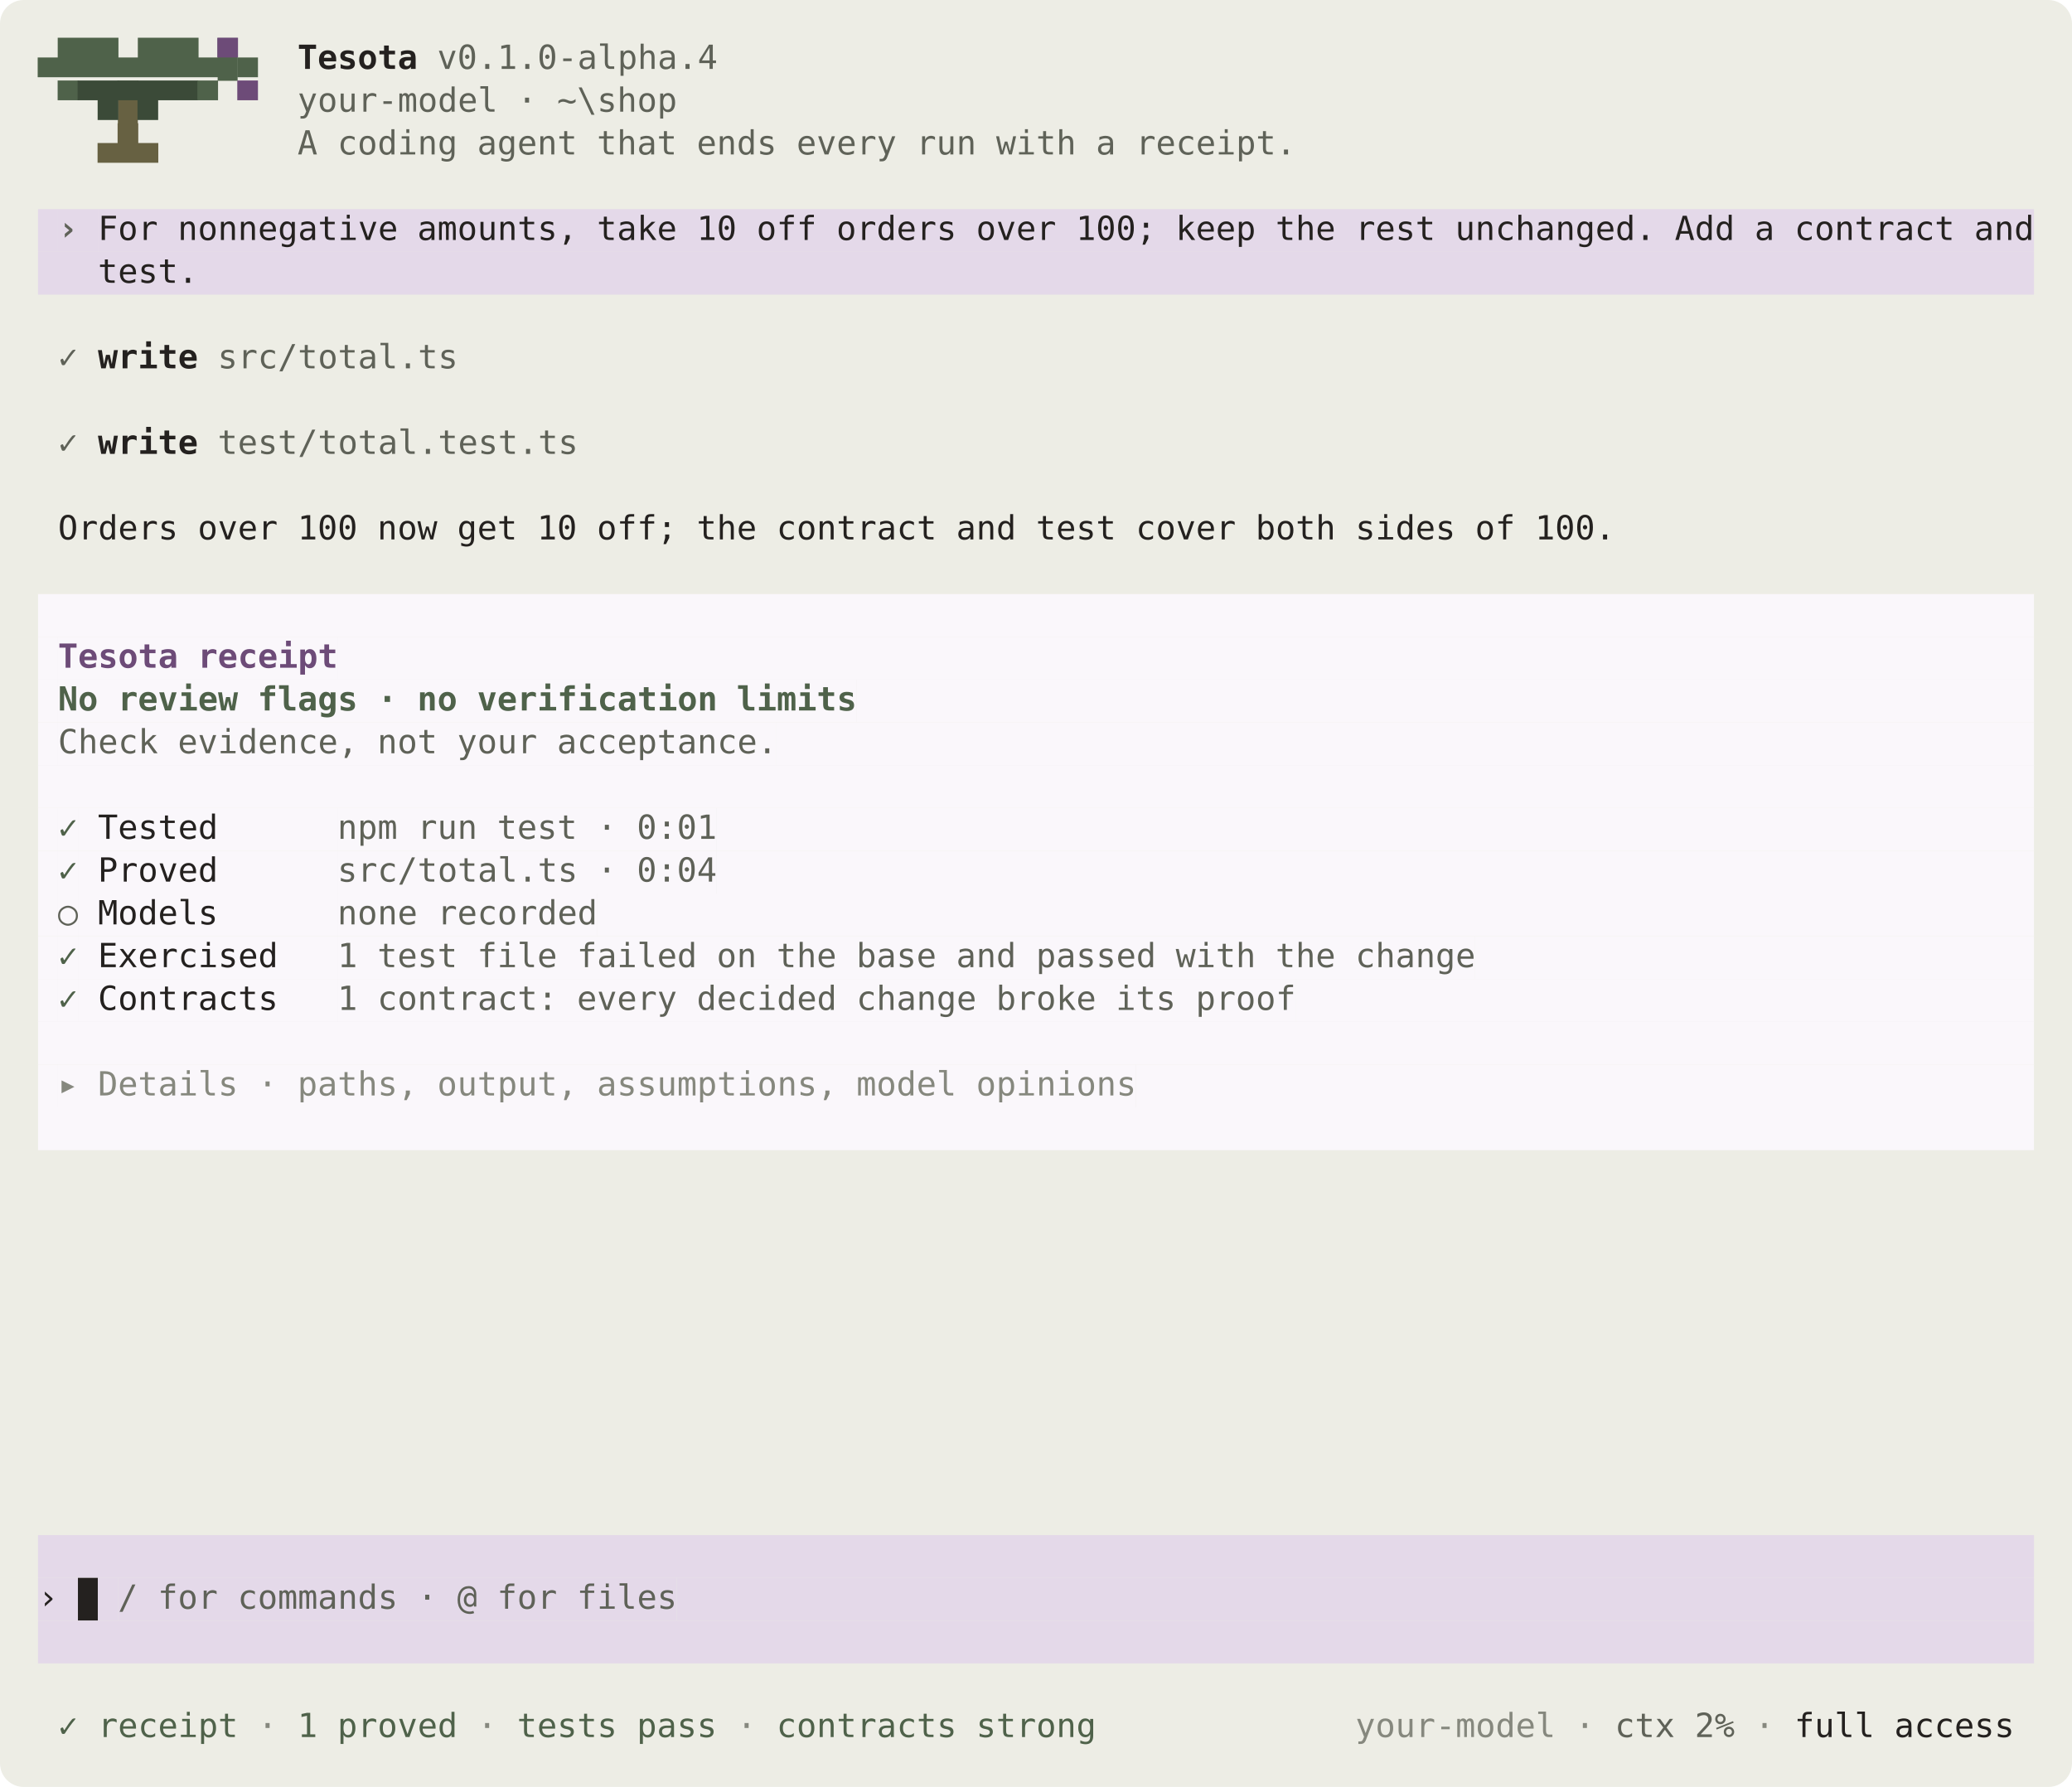
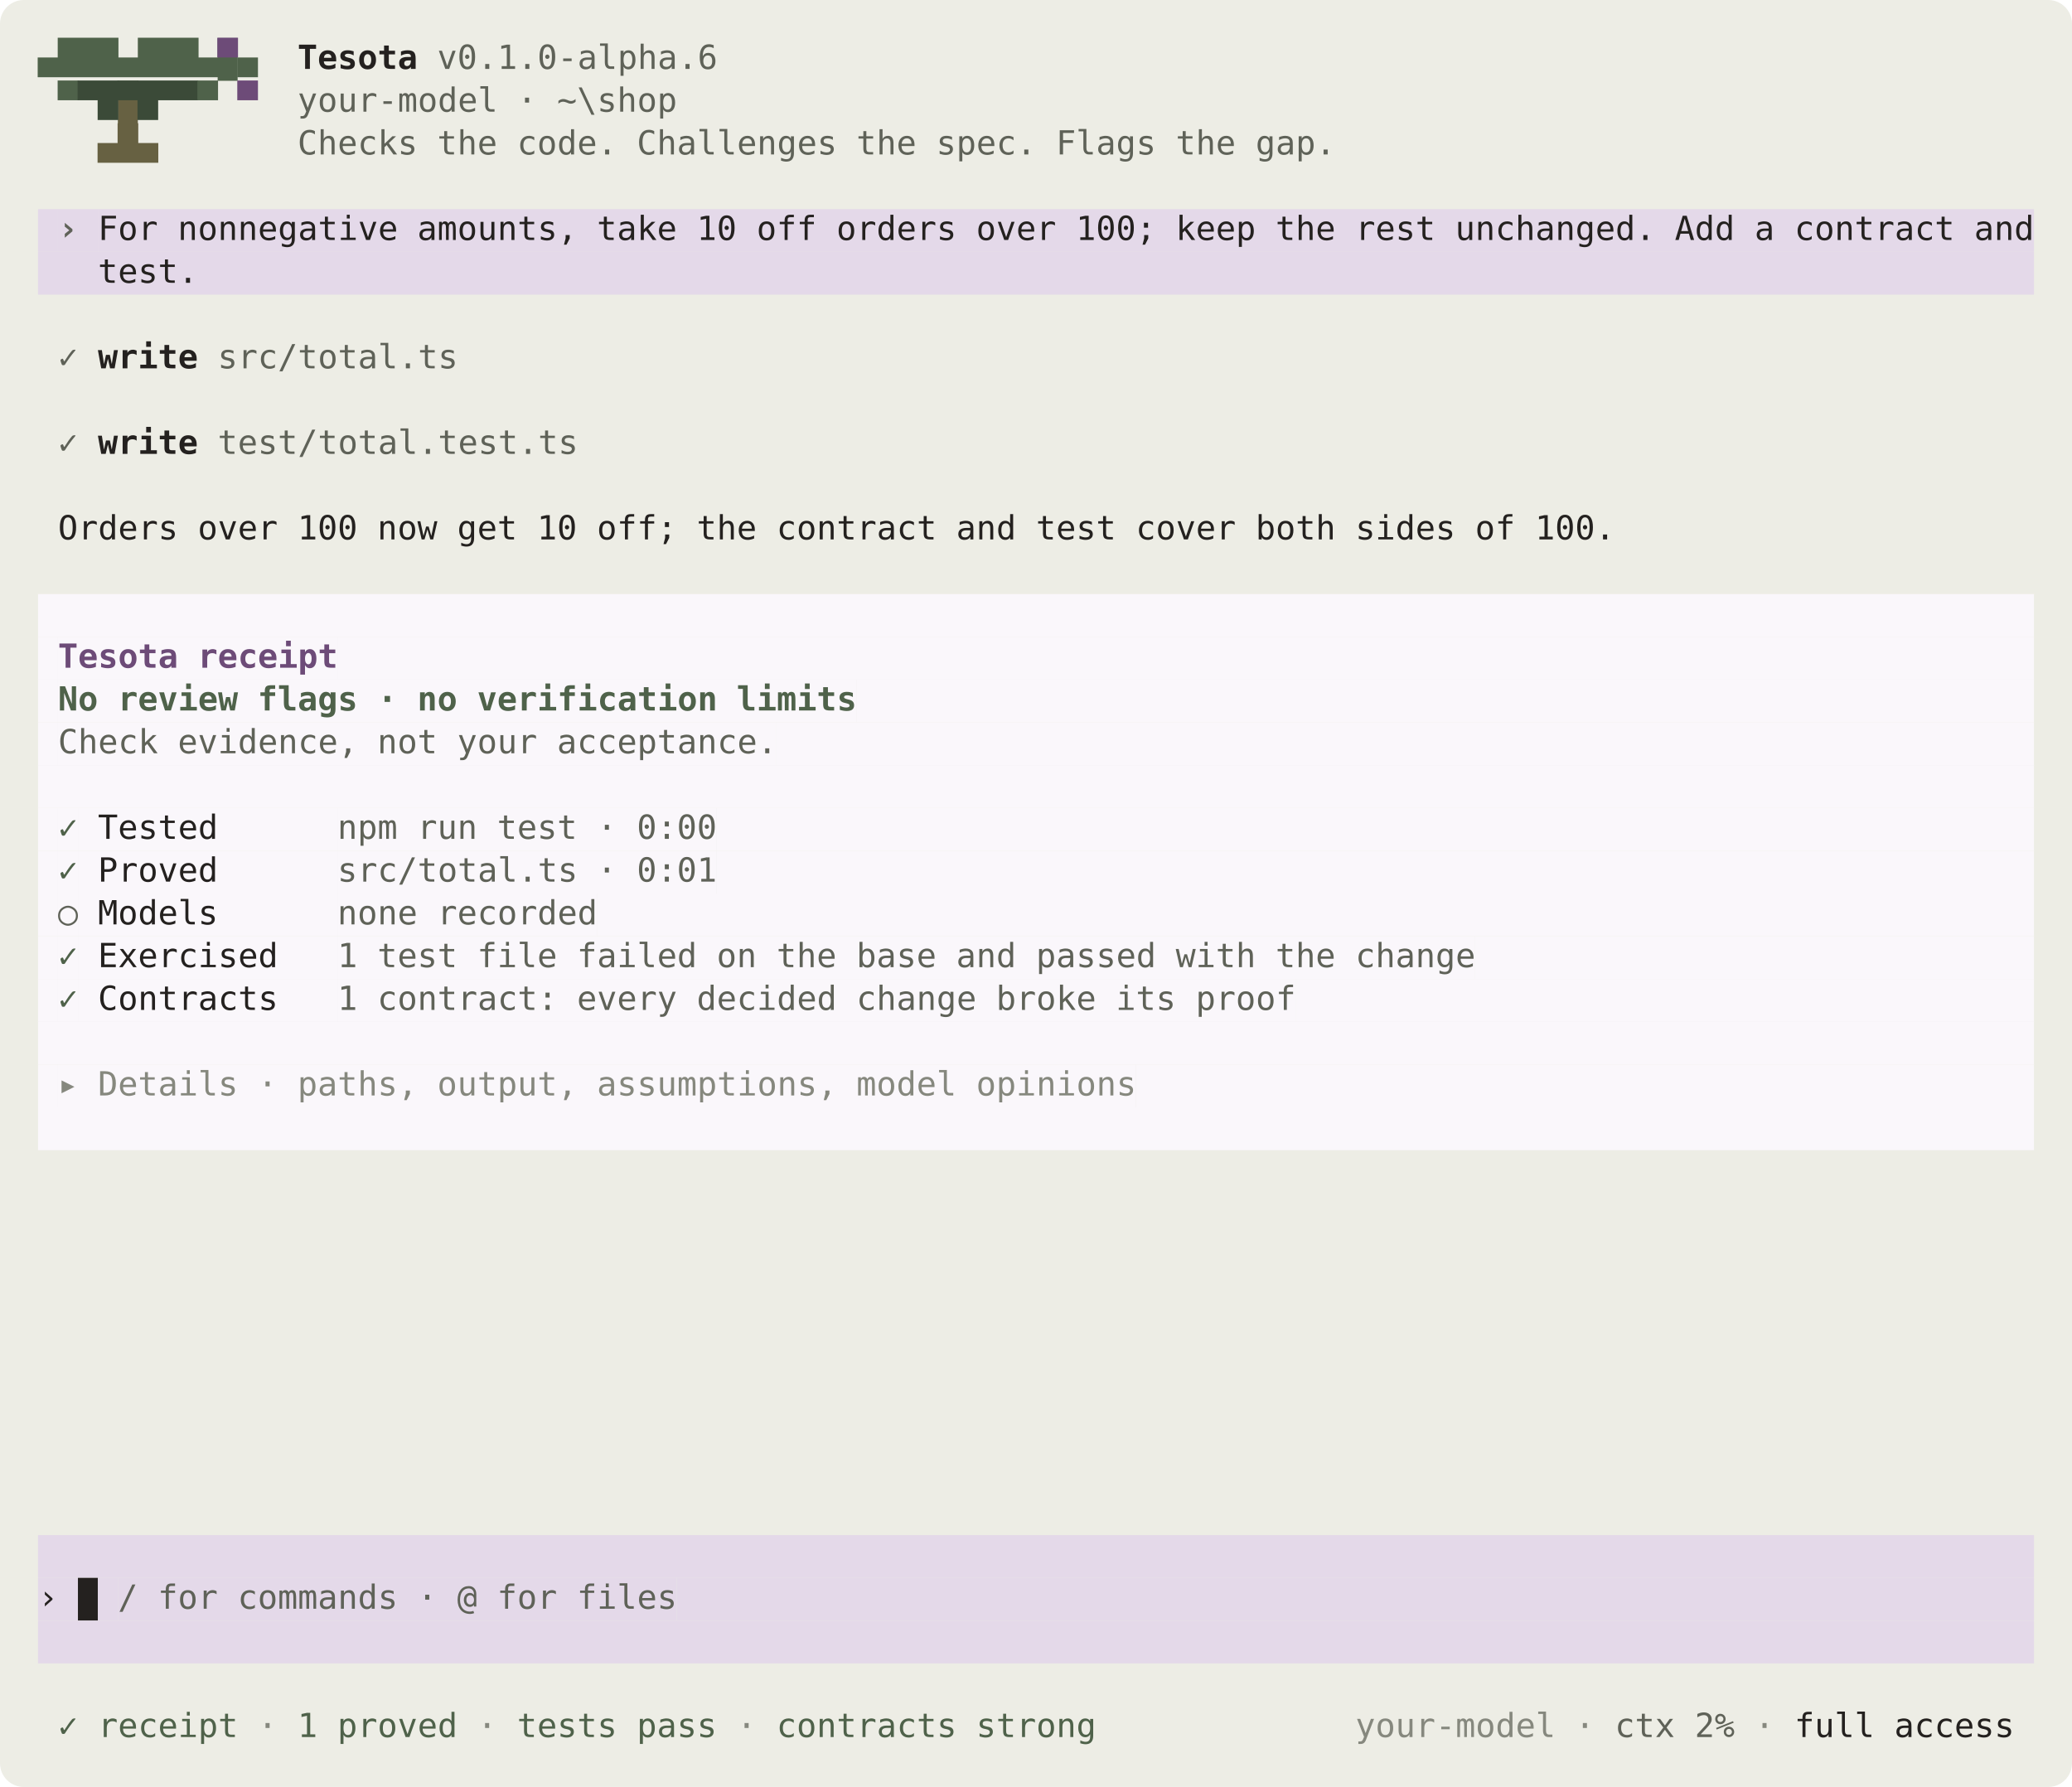
<svg xmlns="http://www.w3.org/2000/svg" width="872" height="752" viewBox="0 0 872 752" role="img" aria-label="A verified turn in Tesota: a blooming pixel ironwood in the header, the request, two file writes and the answer, then the receipt card with the passing tests and the new test exercising the change.">
  <rect width="872" height="752" rx="10" fill="#edede5" />
  <rect x="91.6" y="16" width="8.4" height="18" fill="#4f624a" />
  <rect x="49.6" y="34" width="8.4" height="18" fill="#676142" />
  <rect x="16.0" y="88" width="8.4" height="18" fill="#e4d9e9" />
  <rect x="24.4" y="88" width="16.8" height="18" fill="#e4d9e9" />
  <rect x="41.2" y="88" width="814.8" height="18" fill="#e4d9e9" />
  <rect x="16.0" y="106" width="840.0" height="18" fill="#e4d9e9" />
  <rect x="16.0" y="250" width="840.0" height="18" fill="#faf7fb" />
  <rect x="16.0" y="268" width="8.4" height="18" fill="#faf7fb" />
  <rect x="24.4" y="268" width="117.6" height="18" fill="#faf7fb" />
  <rect x="142.0" y="268" width="714.0" height="18" fill="#faf7fb" />
  <rect x="16.0" y="286" width="8.4" height="18" fill="#faf7fb" />
  <rect x="24.4" y="286" width="336.0" height="18" fill="#faf7fb" />
  <rect x="360.4" y="286" width="495.6" height="18" fill="#faf7fb" />
  <rect x="16.0" y="304" width="8.4" height="18" fill="#faf7fb" />
  <rect x="24.4" y="304" width="302.4" height="18" fill="#faf7fb" />
  <rect x="326.8" y="304" width="529.2" height="18" fill="#faf7fb" />
  <rect x="16.0" y="322" width="840.0" height="18" fill="#faf7fb" />
  <rect x="16.0" y="340" width="8.4" height="18" fill="#faf7fb" />
  <rect x="24.4" y="340" width="8.4" height="18" fill="#faf7fb" />
  <rect x="32.8" y="340" width="109.2" height="18" fill="#faf7fb" />
  <rect x="142.0" y="340" width="159.6" height="18" fill="#faf7fb" />
  <rect x="301.6" y="340" width="554.4" height="18" fill="#faf7fb" />
  <rect x="16.0" y="358" width="8.4" height="18" fill="#faf7fb" />
  <rect x="24.4" y="358" width="8.4" height="18" fill="#faf7fb" />
  <rect x="32.8" y="358" width="109.2" height="18" fill="#faf7fb" />
  <rect x="142.0" y="358" width="159.6" height="18" fill="#faf7fb" />
  <rect x="301.6" y="358" width="554.4" height="18" fill="#faf7fb" />
  <rect x="16.0" y="376" width="8.4" height="18" fill="#faf7fb" />
  <rect x="24.4" y="376" width="8.4" height="18" fill="#faf7fb" />
  <rect x="32.8" y="376" width="109.2" height="18" fill="#faf7fb" />
  <rect x="142.0" y="376" width="109.2" height="18" fill="#faf7fb" />
  <rect x="251.2" y="376" width="604.8" height="18" fill="#faf7fb" />
  <rect x="16.0" y="394" width="8.4" height="18" fill="#faf7fb" />
  <rect x="24.4" y="394" width="8.4" height="18" fill="#faf7fb" />
  <rect x="32.8" y="394" width="109.2" height="18" fill="#faf7fb" />
  <rect x="142.0" y="394" width="478.8" height="18" fill="#faf7fb" />
  <rect x="620.8" y="394" width="235.2" height="18" fill="#faf7fb" />
  <rect x="16.0" y="412" width="8.4" height="18" fill="#faf7fb" />
  <rect x="24.4" y="412" width="8.4" height="18" fill="#faf7fb" />
  <rect x="32.8" y="412" width="109.2" height="18" fill="#faf7fb" />
  <rect x="142.0" y="412" width="403.2" height="18" fill="#faf7fb" />
  <rect x="545.2" y="412" width="310.8" height="18" fill="#faf7fb" />
  <rect x="16.0" y="430" width="840.0" height="18" fill="#faf7fb" />
  <rect x="16.0" y="448" width="8.4" height="18" fill="#faf7fb" />
  <rect x="24.4" y="448" width="453.6" height="18" fill="#faf7fb" />
  <rect x="478.0" y="448" width="378.0" height="18" fill="#faf7fb" />
  <rect x="16.0" y="466" width="840.0" height="18" fill="#faf7fb" />
  <rect x="16.0" y="646" width="840.0" height="18" fill="#e4d9e9" />
  <rect x="16.0" y="664" width="16.8" height="18" fill="#e4d9e9" />
  <rect x="32.8" y="664" width="8.4" height="18" fill="#24211f" />
  <rect x="41.2" y="664" width="8.4" height="18" fill="#e4d9e9" />
  <rect x="49.6" y="664" width="235.2" height="18" fill="#e4d9e9" />
  <rect x="284.8" y="664" width="571.2" height="18" fill="#e4d9e9" />
  <rect x="16.0" y="682" width="840.0" height="18" fill="#e4d9e9" />
  <g font-family="'Cascadia Mono', 'JetBrains Mono', Menlo, Consolas, 'DejaVu Sans Mono', monospace" font-size="14" xml:space="preserve">
    <text x="16.0" y="29" fill="#4f624a" textLength="75.6" lengthAdjust="spacingAndGlyphs">▄███▄███▄</text>
    <text x="91.6" y="29" fill="#6d4b78" textLength="8.4" lengthAdjust="spacingAndGlyphs">▀</text>
    <text x="100.0" y="29" fill="#4f624a" textLength="8.4" lengthAdjust="spacingAndGlyphs">▄</text>
    <text x="125.2" y="29" fill="#24211f" font-weight="bold" textLength="50.4" lengthAdjust="spacingAndGlyphs">Tesota</text>
-     <text x="184.0" y="29" fill="#5f6258" textLength="117.6" lengthAdjust="spacingAndGlyphs">v0.1.0-alpha.4</text>
+     <text x="184.0" y="29" fill="#5f6258" textLength="117.6" lengthAdjust="spacingAndGlyphs">v0.1.0-alpha.6</text>
    <text x="24.4" y="47" fill="#4f624a" textLength="8.4" lengthAdjust="spacingAndGlyphs">▀</text>
    <text x="32.8" y="47" fill="#3b4a38" textLength="16.8" lengthAdjust="spacingAndGlyphs">▀█</text>
    <text x="49.6" y="47" fill="#3b4a38" textLength="8.4" lengthAdjust="spacingAndGlyphs">▀</text>
    <text x="58.0" y="47" fill="#3b4a38" textLength="25.2" lengthAdjust="spacingAndGlyphs">█▀▀</text>
    <text x="83.2" y="47" fill="#4f624a" textLength="8.4" lengthAdjust="spacingAndGlyphs">▀</text>
    <text x="100.0" y="47" fill="#6d4b78" textLength="8.4" lengthAdjust="spacingAndGlyphs">▀</text>
    <text x="125.2" y="47" fill="#5f6258" textLength="84.0" lengthAdjust="spacingAndGlyphs">your-model</text>
    <text x="217.6" y="47" fill="#5f6258" textLength="8.4" lengthAdjust="spacingAndGlyphs">·</text>
    <text x="234.4" y="47" fill="#5f6258" textLength="50.4" lengthAdjust="spacingAndGlyphs">~\shop</text>
    <text x="41.2" y="65" fill="#676142" textLength="25.2" lengthAdjust="spacingAndGlyphs">▄█▄</text>
-     <text x="125.2" y="65" fill="#5f6258" textLength="8.4" lengthAdjust="spacingAndGlyphs">A</text>
-     <text x="142.0" y="65" fill="#5f6258" textLength="50.4" lengthAdjust="spacingAndGlyphs">coding</text>
-     <text x="200.8" y="65" fill="#5f6258" textLength="42.0" lengthAdjust="spacingAndGlyphs">agent</text>
-     <text x="251.2" y="65" fill="#5f6258" textLength="33.6" lengthAdjust="spacingAndGlyphs">that</text>
-     <text x="293.2" y="65" fill="#5f6258" textLength="33.6" lengthAdjust="spacingAndGlyphs">ends</text>
-     <text x="335.2" y="65" fill="#5f6258" textLength="42.0" lengthAdjust="spacingAndGlyphs">every</text>
-     <text x="385.6" y="65" fill="#5f6258" textLength="25.2" lengthAdjust="spacingAndGlyphs">run</text>
-     <text x="419.2" y="65" fill="#5f6258" textLength="33.6" lengthAdjust="spacingAndGlyphs">with</text>
-     <text x="461.2" y="65" fill="#5f6258" textLength="8.4" lengthAdjust="spacingAndGlyphs">a</text>
-     <text x="478.0" y="65" fill="#5f6258" textLength="67.2" lengthAdjust="spacingAndGlyphs">receipt.</text>
+     <text x="125.2" y="65" fill="#5f6258" textLength="50.4" lengthAdjust="spacingAndGlyphs">Checks</text>
+     <text x="184.0" y="65" fill="#5f6258" textLength="25.2" lengthAdjust="spacingAndGlyphs">the</text>
+     <text x="217.6" y="65" fill="#5f6258" textLength="42.0" lengthAdjust="spacingAndGlyphs">code.</text>
+     <text x="268.0" y="65" fill="#5f6258" textLength="84.0" lengthAdjust="spacingAndGlyphs">Challenges</text>
+     <text x="360.4" y="65" fill="#5f6258" textLength="25.2" lengthAdjust="spacingAndGlyphs">the</text>
+     <text x="394.0" y="65" fill="#5f6258" textLength="42.0" lengthAdjust="spacingAndGlyphs">spec.</text>
+     <text x="444.4" y="65" fill="#5f6258" textLength="42.0" lengthAdjust="spacingAndGlyphs">Flags</text>
+     <text x="494.8" y="65" fill="#5f6258" textLength="25.2" lengthAdjust="spacingAndGlyphs">the</text>
+     <text x="528.4" y="65" fill="#5f6258" textLength="33.6" lengthAdjust="spacingAndGlyphs">gap.</text>
    <text x="24.4" y="101" fill="#5f6258" font-weight="bold" textLength="8.4" lengthAdjust="spacingAndGlyphs">›</text>
    <text x="41.2" y="101" fill="#24211f" textLength="25.2" lengthAdjust="spacingAndGlyphs">For</text>
    <text x="74.8" y="101" fill="#24211f" textLength="92.4" lengthAdjust="spacingAndGlyphs">nonnegative</text>
    <text x="175.6" y="101" fill="#24211f" textLength="67.2" lengthAdjust="spacingAndGlyphs">amounts,</text>
    <text x="251.2" y="101" fill="#24211f" textLength="33.6" lengthAdjust="spacingAndGlyphs">take</text>
    <text x="293.2" y="101" fill="#24211f" textLength="16.8" lengthAdjust="spacingAndGlyphs">10</text>
    <text x="318.4" y="101" fill="#24211f" textLength="25.2" lengthAdjust="spacingAndGlyphs">off</text>
    <text x="352.0" y="101" fill="#24211f" textLength="50.4" lengthAdjust="spacingAndGlyphs">orders</text>
    <text x="410.8" y="101" fill="#24211f" textLength="33.6" lengthAdjust="spacingAndGlyphs">over</text>
    <text x="452.8" y="101" fill="#24211f" textLength="33.6" lengthAdjust="spacingAndGlyphs">100;</text>
    <text x="494.8" y="101" fill="#24211f" textLength="33.6" lengthAdjust="spacingAndGlyphs">keep</text>
    <text x="536.8" y="101" fill="#24211f" textLength="25.2" lengthAdjust="spacingAndGlyphs">the</text>
    <text x="570.4" y="101" fill="#24211f" textLength="33.6" lengthAdjust="spacingAndGlyphs">rest</text>
    <text x="612.4" y="101" fill="#24211f" textLength="84.0" lengthAdjust="spacingAndGlyphs">unchanged.</text>
    <text x="704.8" y="101" fill="#24211f" textLength="25.2" lengthAdjust="spacingAndGlyphs">Add</text>
    <text x="738.4" y="101" fill="#24211f" textLength="8.4" lengthAdjust="spacingAndGlyphs">a</text>
    <text x="755.2" y="101" fill="#24211f" textLength="67.2" lengthAdjust="spacingAndGlyphs">contract</text>
    <text x="830.8" y="101" fill="#24211f" textLength="25.2" lengthAdjust="spacingAndGlyphs">and</text>
    <text x="41.2" y="119" fill="#24211f" textLength="42.0" lengthAdjust="spacingAndGlyphs">test.</text>
    <text x="24.4" y="155" fill="#5f6258" textLength="8.4" lengthAdjust="spacingAndGlyphs">✓</text>
    <text x="41.2" y="155" fill="#24211f" font-weight="bold" textLength="42.0" lengthAdjust="spacingAndGlyphs">write</text>
    <text x="91.6" y="155" fill="#5f6258" textLength="100.8" lengthAdjust="spacingAndGlyphs">src/total.ts</text>
    <text x="24.4" y="191" fill="#5f6258" textLength="8.4" lengthAdjust="spacingAndGlyphs">✓</text>
    <text x="41.2" y="191" fill="#24211f" font-weight="bold" textLength="42.0" lengthAdjust="spacingAndGlyphs">write</text>
    <text x="91.6" y="191" fill="#5f6258" textLength="151.2" lengthAdjust="spacingAndGlyphs">test/total.test.ts</text>
    <text x="24.4" y="227" fill="#24211f" textLength="50.4" lengthAdjust="spacingAndGlyphs">Orders</text>
    <text x="83.2" y="227" fill="#24211f" textLength="33.6" lengthAdjust="spacingAndGlyphs">over</text>
    <text x="125.2" y="227" fill="#24211f" textLength="25.2" lengthAdjust="spacingAndGlyphs">100</text>
    <text x="158.8" y="227" fill="#24211f" textLength="25.2" lengthAdjust="spacingAndGlyphs">now</text>
    <text x="192.4" y="227" fill="#24211f" textLength="25.2" lengthAdjust="spacingAndGlyphs">get</text>
    <text x="226.0" y="227" fill="#24211f" textLength="16.8" lengthAdjust="spacingAndGlyphs">10</text>
    <text x="251.2" y="227" fill="#24211f" textLength="33.6" lengthAdjust="spacingAndGlyphs">off;</text>
    <text x="293.2" y="227" fill="#24211f" textLength="25.2" lengthAdjust="spacingAndGlyphs">the</text>
    <text x="326.8" y="227" fill="#24211f" textLength="67.2" lengthAdjust="spacingAndGlyphs">contract</text>
    <text x="402.4" y="227" fill="#24211f" textLength="25.2" lengthAdjust="spacingAndGlyphs">and</text>
    <text x="436.0" y="227" fill="#24211f" textLength="33.6" lengthAdjust="spacingAndGlyphs">test</text>
    <text x="478.0" y="227" fill="#24211f" textLength="42.0" lengthAdjust="spacingAndGlyphs">cover</text>
    <text x="528.4" y="227" fill="#24211f" textLength="33.6" lengthAdjust="spacingAndGlyphs">both</text>
    <text x="570.4" y="227" fill="#24211f" textLength="42.0" lengthAdjust="spacingAndGlyphs">sides</text>
    <text x="620.8" y="227" fill="#24211f" textLength="16.8" lengthAdjust="spacingAndGlyphs">of</text>
    <text x="646.0" y="227" fill="#24211f" textLength="33.6" lengthAdjust="spacingAndGlyphs">100.</text>
    <text x="24.4" y="281" fill="#6d4b78" font-weight="bold" textLength="50.4" lengthAdjust="spacingAndGlyphs">Tesota</text>
    <text x="83.2" y="281" fill="#6d4b78" font-weight="bold" textLength="58.8" lengthAdjust="spacingAndGlyphs">receipt</text>
    <text x="24.4" y="299" fill="#4f624a" font-weight="bold" textLength="16.8" lengthAdjust="spacingAndGlyphs">No</text>
    <text x="49.6" y="299" fill="#4f624a" font-weight="bold" textLength="50.4" lengthAdjust="spacingAndGlyphs">review</text>
    <text x="108.4" y="299" fill="#4f624a" font-weight="bold" textLength="42.0" lengthAdjust="spacingAndGlyphs">flags</text>
    <text x="158.8" y="299" fill="#4f624a" font-weight="bold" textLength="8.4" lengthAdjust="spacingAndGlyphs">·</text>
    <text x="175.6" y="299" fill="#4f624a" font-weight="bold" textLength="16.8" lengthAdjust="spacingAndGlyphs">no</text>
    <text x="200.8" y="299" fill="#4f624a" font-weight="bold" textLength="100.8" lengthAdjust="spacingAndGlyphs">verification</text>
    <text x="310.0" y="299" fill="#4f624a" font-weight="bold" textLength="50.4" lengthAdjust="spacingAndGlyphs">limits</text>
    <text x="24.4" y="317" fill="#5f6258" textLength="42.0" lengthAdjust="spacingAndGlyphs">Check</text>
    <text x="74.8" y="317" fill="#5f6258" textLength="75.6" lengthAdjust="spacingAndGlyphs">evidence,</text>
    <text x="158.8" y="317" fill="#5f6258" textLength="25.2" lengthAdjust="spacingAndGlyphs">not</text>
    <text x="192.4" y="317" fill="#5f6258" textLength="33.6" lengthAdjust="spacingAndGlyphs">your</text>
    <text x="234.4" y="317" fill="#5f6258" textLength="92.4" lengthAdjust="spacingAndGlyphs">acceptance.</text>
    <text x="24.4" y="353" fill="#4f624a" textLength="8.4" lengthAdjust="spacingAndGlyphs">✓</text>
    <text x="41.2" y="353" fill="#24211f" textLength="50.4" lengthAdjust="spacingAndGlyphs">Tested</text>
    <text x="142.0" y="353" fill="#5f6258" textLength="25.2" lengthAdjust="spacingAndGlyphs">npm</text>
    <text x="175.6" y="353" fill="#5f6258" textLength="25.2" lengthAdjust="spacingAndGlyphs">run</text>
    <text x="209.2" y="353" fill="#5f6258" textLength="33.6" lengthAdjust="spacingAndGlyphs">test</text>
    <text x="251.2" y="353" fill="#5f6258" textLength="8.4" lengthAdjust="spacingAndGlyphs">·</text>
-     <text x="268.0" y="353" fill="#5f6258" textLength="33.6" lengthAdjust="spacingAndGlyphs">0:01</text>
+     <text x="268.0" y="353" fill="#5f6258" textLength="33.6" lengthAdjust="spacingAndGlyphs">0:00</text>
    <text x="24.4" y="371" fill="#4f624a" textLength="8.4" lengthAdjust="spacingAndGlyphs">✓</text>
    <text x="41.2" y="371" fill="#24211f" textLength="50.4" lengthAdjust="spacingAndGlyphs">Proved</text>
    <text x="142.0" y="371" fill="#5f6258" textLength="100.8" lengthAdjust="spacingAndGlyphs">src/total.ts</text>
    <text x="251.2" y="371" fill="#5f6258" textLength="8.4" lengthAdjust="spacingAndGlyphs">·</text>
-     <text x="268.0" y="371" fill="#5f6258" textLength="33.6" lengthAdjust="spacingAndGlyphs">0:04</text>
+     <text x="268.0" y="371" fill="#5f6258" textLength="33.6" lengthAdjust="spacingAndGlyphs">0:01</text>
    <text x="24.4" y="389" fill="#5f6258" textLength="8.4" lengthAdjust="spacingAndGlyphs">○</text>
    <text x="41.2" y="389" fill="#24211f" textLength="50.4" lengthAdjust="spacingAndGlyphs">Models</text>
    <text x="142.0" y="389" fill="#5f6258" textLength="33.6" lengthAdjust="spacingAndGlyphs">none</text>
    <text x="184.0" y="389" fill="#5f6258" textLength="67.2" lengthAdjust="spacingAndGlyphs">recorded</text>
    <text x="24.4" y="407" fill="#4f624a" textLength="8.4" lengthAdjust="spacingAndGlyphs">✓</text>
    <text x="41.2" y="407" fill="#24211f" textLength="75.6" lengthAdjust="spacingAndGlyphs">Exercised</text>
    <text x="142.0" y="407" fill="#5f6258" textLength="8.4" lengthAdjust="spacingAndGlyphs">1</text>
    <text x="158.8" y="407" fill="#5f6258" textLength="33.6" lengthAdjust="spacingAndGlyphs">test</text>
    <text x="200.8" y="407" fill="#5f6258" textLength="33.6" lengthAdjust="spacingAndGlyphs">file</text>
    <text x="242.8" y="407" fill="#5f6258" textLength="50.4" lengthAdjust="spacingAndGlyphs">failed</text>
    <text x="301.6" y="407" fill="#5f6258" textLength="16.8" lengthAdjust="spacingAndGlyphs">on</text>
    <text x="326.8" y="407" fill="#5f6258" textLength="25.2" lengthAdjust="spacingAndGlyphs">the</text>
    <text x="360.4" y="407" fill="#5f6258" textLength="33.6" lengthAdjust="spacingAndGlyphs">base</text>
    <text x="402.4" y="407" fill="#5f6258" textLength="25.2" lengthAdjust="spacingAndGlyphs">and</text>
    <text x="436.0" y="407" fill="#5f6258" textLength="50.4" lengthAdjust="spacingAndGlyphs">passed</text>
    <text x="494.8" y="407" fill="#5f6258" textLength="33.6" lengthAdjust="spacingAndGlyphs">with</text>
    <text x="536.8" y="407" fill="#5f6258" textLength="25.2" lengthAdjust="spacingAndGlyphs">the</text>
    <text x="570.4" y="407" fill="#5f6258" textLength="50.4" lengthAdjust="spacingAndGlyphs">change</text>
    <text x="24.4" y="425" fill="#4f624a" textLength="8.4" lengthAdjust="spacingAndGlyphs">✓</text>
    <text x="41.2" y="425" fill="#24211f" textLength="75.6" lengthAdjust="spacingAndGlyphs">Contracts</text>
    <text x="142.0" y="425" fill="#5f6258" textLength="8.4" lengthAdjust="spacingAndGlyphs">1</text>
    <text x="158.8" y="425" fill="#5f6258" textLength="75.6" lengthAdjust="spacingAndGlyphs">contract:</text>
    <text x="242.8" y="425" fill="#5f6258" textLength="42.0" lengthAdjust="spacingAndGlyphs">every</text>
    <text x="293.2" y="425" fill="#5f6258" textLength="58.8" lengthAdjust="spacingAndGlyphs">decided</text>
    <text x="360.4" y="425" fill="#5f6258" textLength="50.4" lengthAdjust="spacingAndGlyphs">change</text>
    <text x="419.2" y="425" fill="#5f6258" textLength="42.0" lengthAdjust="spacingAndGlyphs">broke</text>
    <text x="469.6" y="425" fill="#5f6258" textLength="25.2" lengthAdjust="spacingAndGlyphs">its</text>
    <text x="503.2" y="425" fill="#5f6258" textLength="42.0" lengthAdjust="spacingAndGlyphs">proof</text>
    <text x="24.4" y="461" fill="#86887e" textLength="8.4" lengthAdjust="spacingAndGlyphs">▸</text>
    <text x="41.2" y="461" fill="#86887e" textLength="58.8" lengthAdjust="spacingAndGlyphs">Details</text>
    <text x="108.4" y="461" fill="#86887e" textLength="8.4" lengthAdjust="spacingAndGlyphs">·</text>
    <text x="125.2" y="461" fill="#86887e" textLength="50.4" lengthAdjust="spacingAndGlyphs">paths,</text>
    <text x="184.0" y="461" fill="#86887e" textLength="58.8" lengthAdjust="spacingAndGlyphs">output,</text>
    <text x="251.2" y="461" fill="#86887e" textLength="100.8" lengthAdjust="spacingAndGlyphs">assumptions,</text>
    <text x="360.4" y="461" fill="#86887e" textLength="42.0" lengthAdjust="spacingAndGlyphs">model</text>
    <text x="410.8" y="461" fill="#86887e" textLength="67.2" lengthAdjust="spacingAndGlyphs">opinions</text>
    <text x="16.0" y="677" fill="#24211f" textLength="8.4" lengthAdjust="spacingAndGlyphs">›</text>
    <text x="49.6" y="677" fill="#5f6258" textLength="8.4" lengthAdjust="spacingAndGlyphs">/</text>
    <text x="66.4" y="677" fill="#5f6258" textLength="25.2" lengthAdjust="spacingAndGlyphs">for</text>
    <text x="100.0" y="677" fill="#5f6258" textLength="67.2" lengthAdjust="spacingAndGlyphs">commands</text>
    <text x="175.6" y="677" fill="#5f6258" textLength="8.4" lengthAdjust="spacingAndGlyphs">·</text>
    <text x="192.4" y="677" fill="#5f6258" textLength="8.4" lengthAdjust="spacingAndGlyphs">@</text>
    <text x="209.2" y="677" fill="#5f6258" textLength="25.2" lengthAdjust="spacingAndGlyphs">for</text>
    <text x="242.8" y="677" fill="#5f6258" textLength="42.0" lengthAdjust="spacingAndGlyphs">files</text>
    <text x="24.4" y="731" fill="#4f624a" textLength="8.4" lengthAdjust="spacingAndGlyphs">✓</text>
    <text x="41.2" y="731" fill="#4f624a" textLength="58.8" lengthAdjust="spacingAndGlyphs">receipt</text>
    <text x="108.4" y="731" fill="#86887e" textLength="8.4" lengthAdjust="spacingAndGlyphs">·</text>
    <text x="125.2" y="731" fill="#4f624a" textLength="8.4" lengthAdjust="spacingAndGlyphs">1</text>
    <text x="142.0" y="731" fill="#4f624a" textLength="50.4" lengthAdjust="spacingAndGlyphs">proved</text>
    <text x="200.8" y="731" fill="#86887e" textLength="8.4" lengthAdjust="spacingAndGlyphs">·</text>
    <text x="217.6" y="731" fill="#4f624a" textLength="42.0" lengthAdjust="spacingAndGlyphs">tests</text>
    <text x="268.0" y="731" fill="#4f624a" textLength="33.6" lengthAdjust="spacingAndGlyphs">pass</text>
    <text x="310.0" y="731" fill="#86887e" textLength="8.4" lengthAdjust="spacingAndGlyphs">·</text>
    <text x="326.8" y="731" fill="#4f624a" textLength="75.6" lengthAdjust="spacingAndGlyphs">contracts</text>
    <text x="410.8" y="731" fill="#4f624a" textLength="50.4" lengthAdjust="spacingAndGlyphs">strong</text>
    <text x="570.4" y="731" fill="#86887e" textLength="84.0" lengthAdjust="spacingAndGlyphs">your-model</text>
    <text x="662.8" y="731" fill="#86887e" textLength="8.4" lengthAdjust="spacingAndGlyphs">·</text>
    <text x="679.6" y="731" fill="#5f6258" textLength="25.2" lengthAdjust="spacingAndGlyphs">ctx</text>
    <text x="713.2" y="731" fill="#5f6258" textLength="16.8" lengthAdjust="spacingAndGlyphs">2%</text>
    <text x="738.4" y="731" fill="#86887e" textLength="8.4" lengthAdjust="spacingAndGlyphs">·</text>
    <text x="755.2" y="731" fill="#24211f" textLength="33.6" lengthAdjust="spacingAndGlyphs">full</text>
    <text x="797.2" y="731" fill="#24211f" textLength="50.4" lengthAdjust="spacingAndGlyphs">access</text>
  </g>
</svg>
